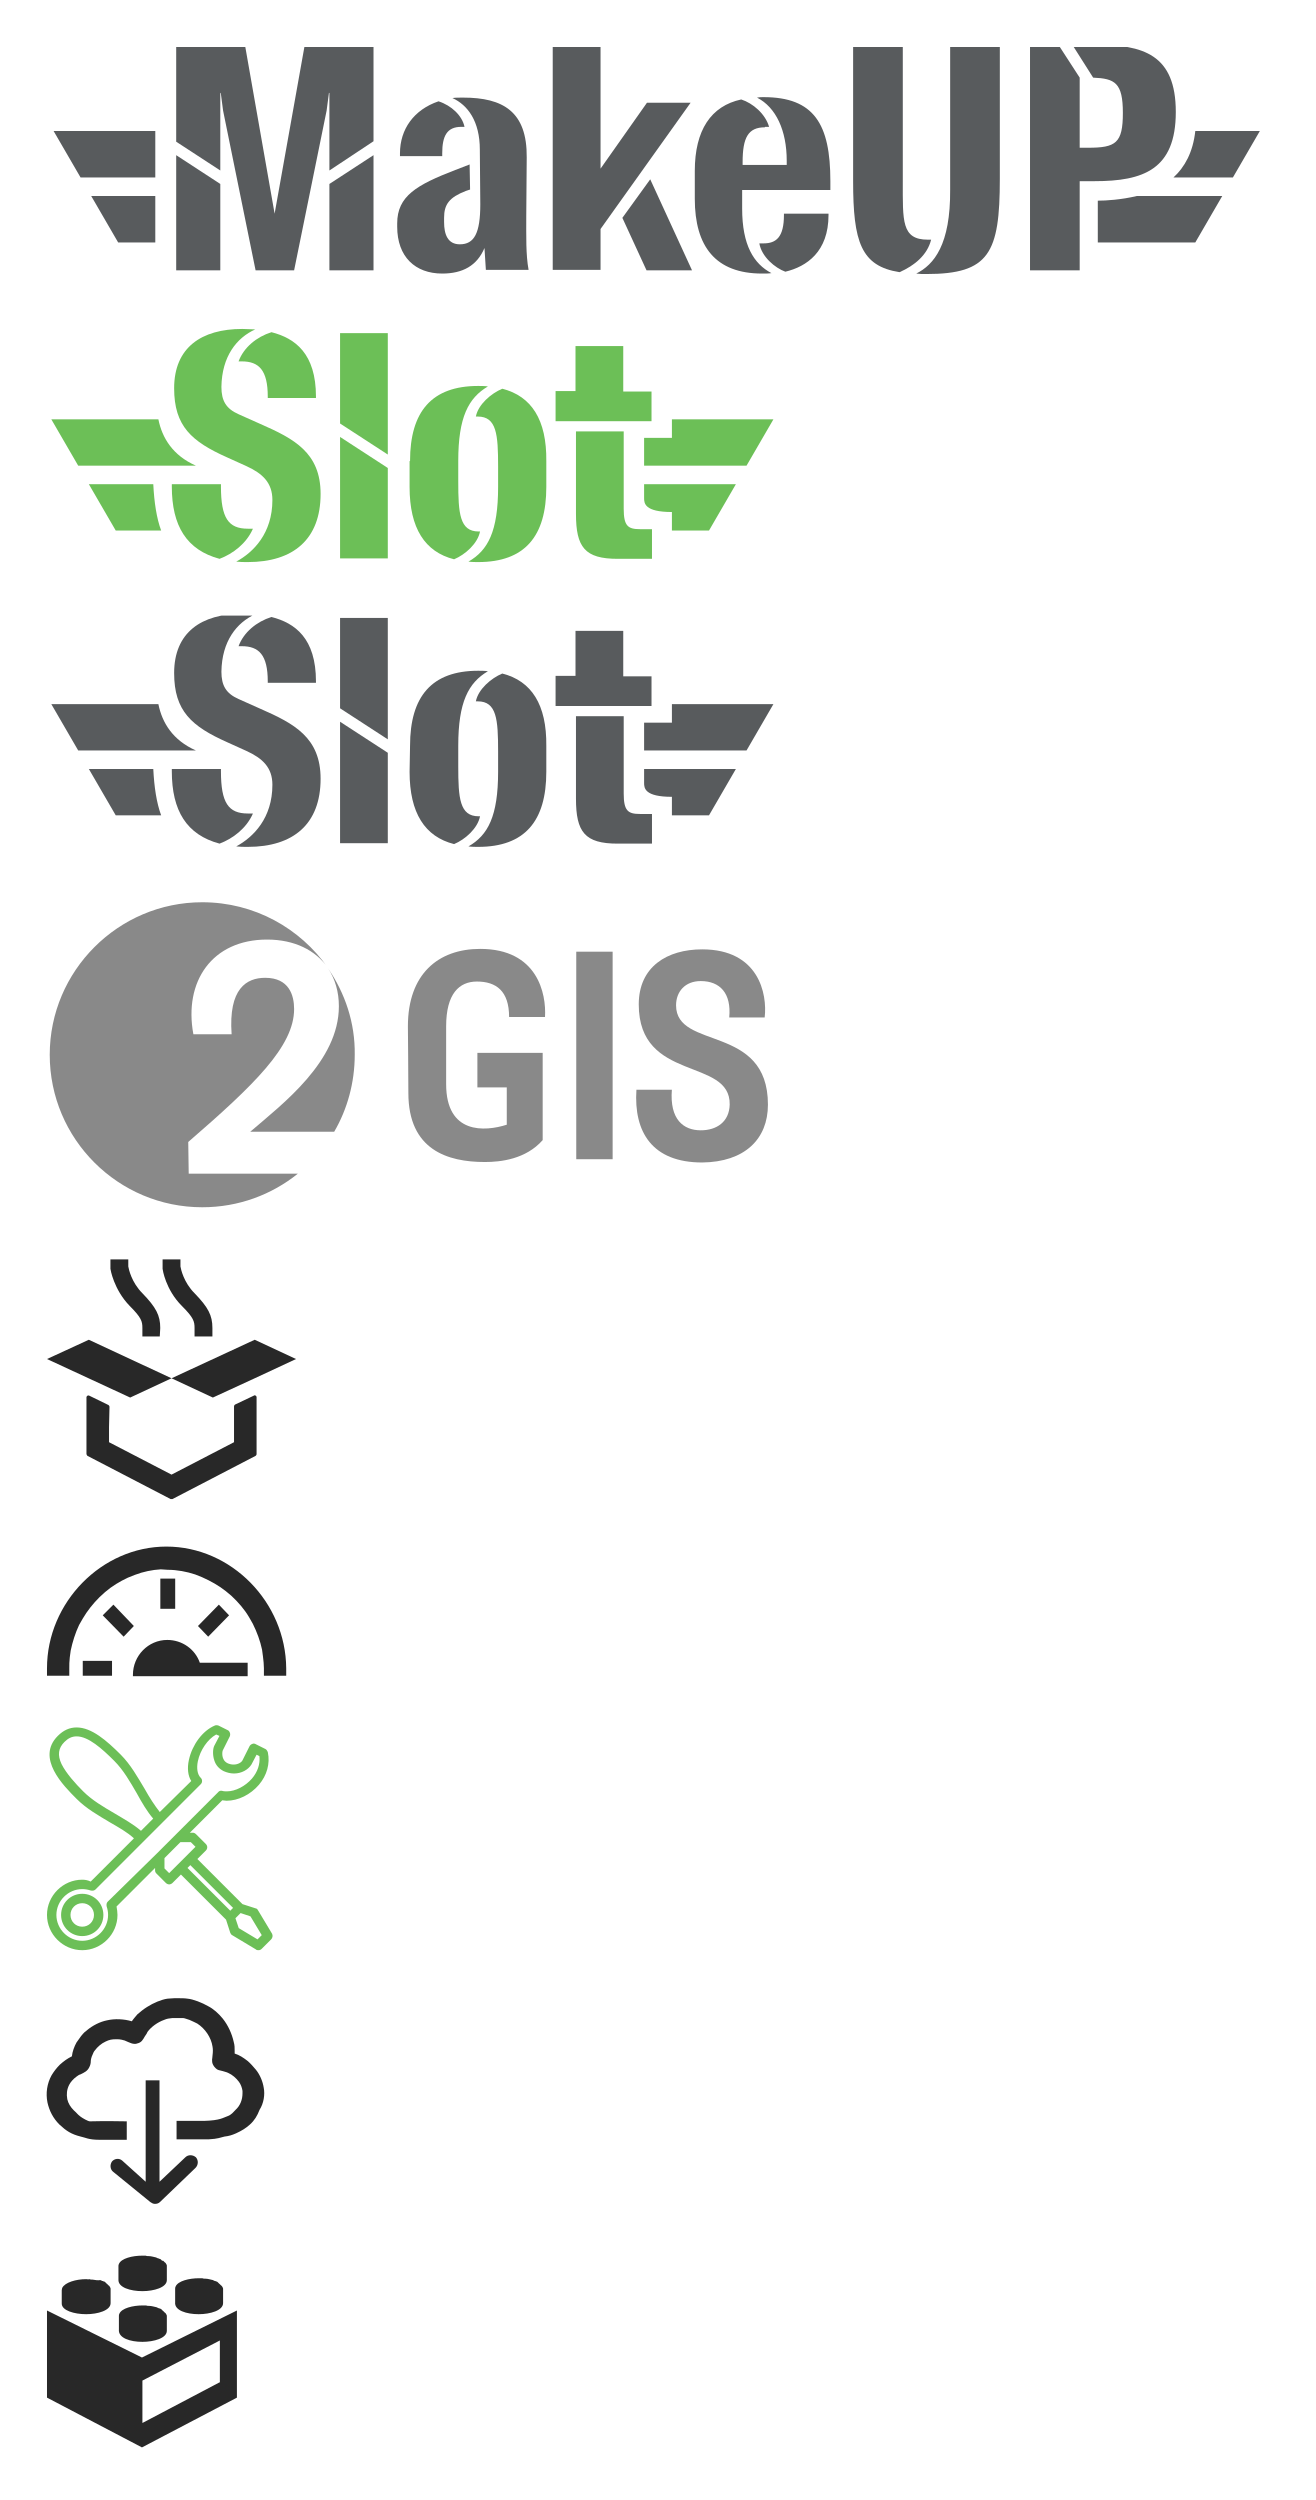
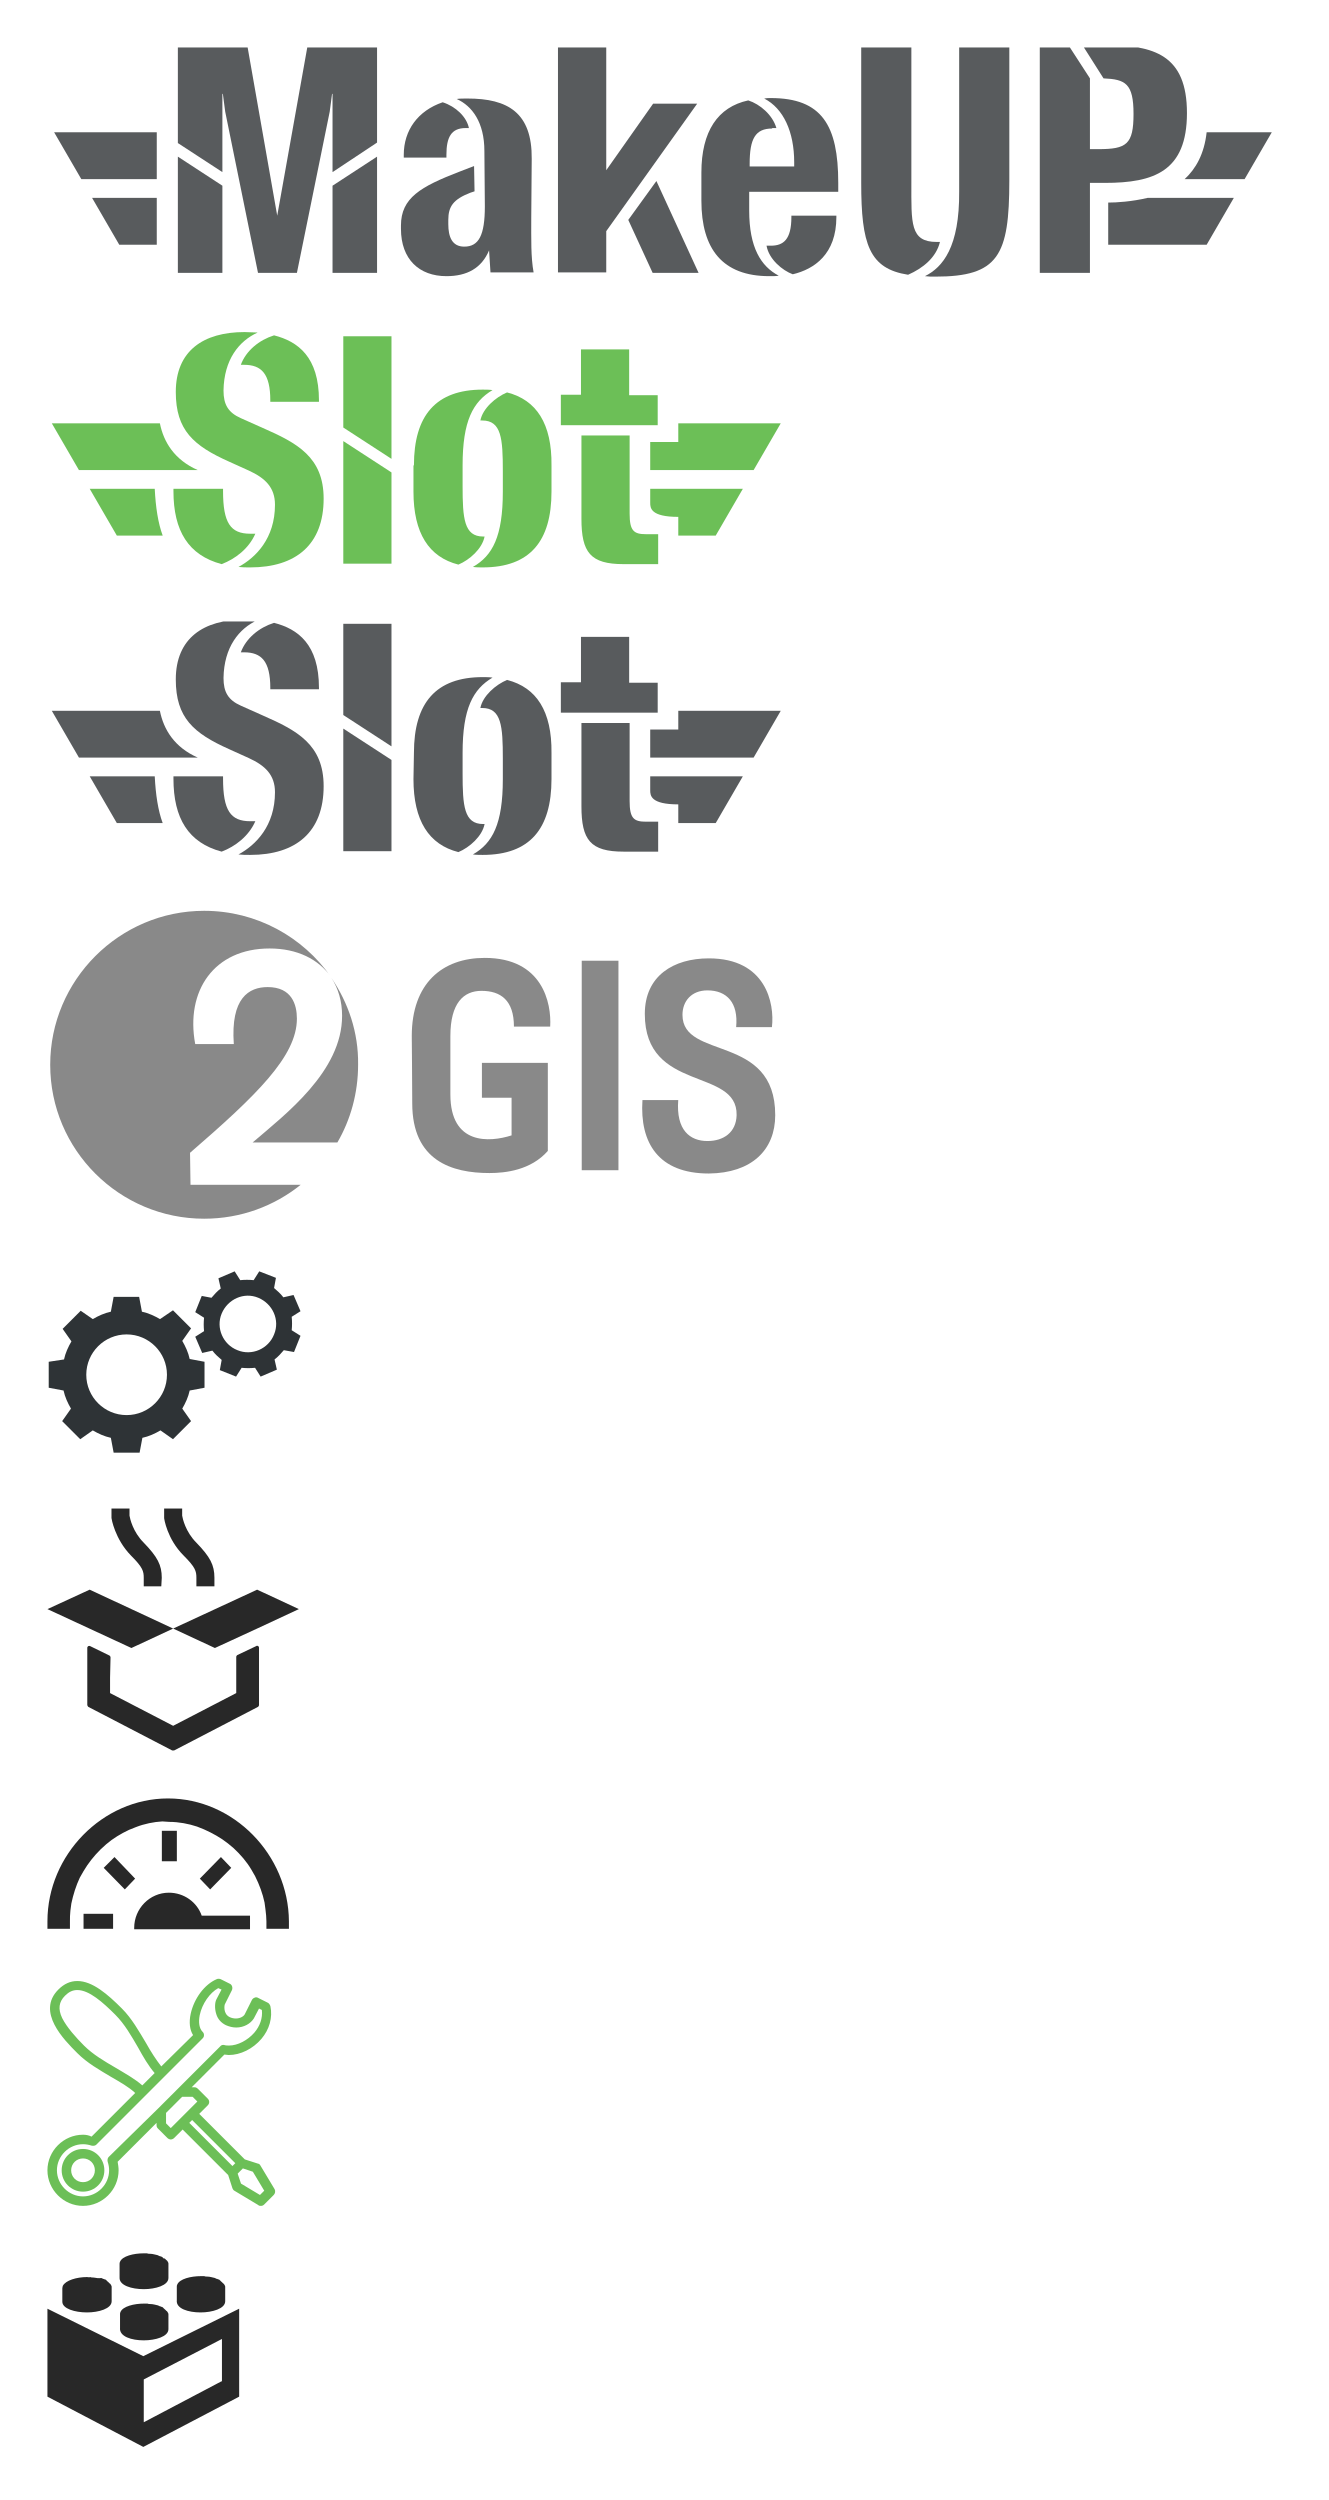
- <svg xmlns="http://www.w3.org/2000/svg" height="532" viewBox="0 0 280 532" width="280">
+ <svg xmlns="http://www.w3.org/2000/svg" height="527" viewBox="0 0 280 527" width="280">
  <svg height="49.4" viewBox="-167 397 260 50" width="259.7" x="10" y="10">
    <path fill="#585B5D" d="M-153.1,439.1h8v-10h-13.8L-153.1,439.1z M-161.2,425.1h16.1v-10H-167L-161.2,425.1z M57.9,430.1v9h21 l5.8-10H66.3C62.9,429.9,59.7,430.1,57.9,430.1z M78.9,415.1c-0.5,4.6-2.3,7.8-4.7,10H87l5.8-10H78.9z" />
    <g fill="#585B5D">
      <path d="M-107.6,423.6v-16.7h-0.1l-0.5,3.8l-7,34.4h-8.3l-7-34.4l-0.5-3.8h-0.1v16.7l-9.5-6.2v-20.9h14.8l6.4,36.4 l6.5-36.4h14.8v20.8L-107.6,423.6z M-131.1,445.1h-9.5v-24.8l9.5,6.2V445.1z" />
      <path d="M-98.1,445.1h-9.5v-18.6l9.5-6.2V445.1z" />
      <path d="M-75.2,419.1c0-6.1-2.6-9.6-5.9-11.1c0.5-0.1,1.5-0.1,2.3-0.1c8.6,0,13.8,3,13.7,12.9l-0.1,12.5 c0,4.6-0.1,8.4,0.5,11.7h-9.2l-0.3-4.7c-1.6,3.8-4.7,5.5-9.1,5.5c-5.8,0-9.7-3.6-9.7-10.1V435c0-5.9,4.2-8.3,12.5-11.5l3.1-1.2 l0.1,5.4l-0.9,0.3c-3.6,1.4-4.7,2.9-4.7,5.8v0.9c0,2.7,0.8,4.8,3.4,4.8c3.1,0,4.4-2.4,4.4-8.6L-75.2,419.1z" />
      <path d="M-79.2,414.2c-3.1,0-4.1,2-4.1,5.7v0.6h-9.1v-0.6c0-5.2,3-9.4,8.3-11.2c2.8,0.9,5.1,3.1,5.6,5.5H-79.2z" />
      <path d="M-38.5,425.5l9,19.6h-9.8l-5.2-11.3L-38.5,425.5z" />
      <path d="M-49.2,436.2v8.8h-10.3v-48.5h10.3v26.7l10-14.2h9.4L-49.2,436.2z" />
      <path d="M-13.8,414.3c-3.6,0-4.8,2.2-4.8,7.5v0.6h9.5v-0.9c0-6.5-2.3-11.5-6.4-13.6c0.5-0.1,0.9-0.1,1.4-0.1 c10.9,0,14.4,5.8,14.4,18.1v1.9h-19v4c0,7.9,2.5,11.9,6.3,13.9c-0.5,0.1-1.2,0.1-2,0.1c-10,0-14.5-5.8-14.5-16.1v-6 c0-8.8,3.5-14,10-15.4c2.5,0.8,5.2,3.1,6,5.9h-0.9V414.3z M-0.1,433.2v-0.3h-9.6v0.3c0,4.8-1.7,6.1-4.4,6.1H-15 c0.5,2.9,3.4,5.3,5.6,6.1C-4.8,444.3-0.1,441.1-0.1,433.2z" />
      <path d="M5.2,425.9v-29.4h10.7v29.4c0,8.6-0.3,12.6,5.4,12.6H22c-0.8,3.3-3.6,5.6-6.8,7 C6.9,444.2,5.2,439,5.2,425.9z" />
      <path d="M26.1,427.7v-31.2h10.7v28.9c0,16-2.3,20.5-15.8,20.5c-0.8,0-1.5,0-2.2-0.1 C22.6,443.9,26.2,439.6,26.1,427.7z" />
      <path d="M52.4,396.5h4.8c10.5,0,17.5,2.1,17.5,14.5c0,12.4-7,14.9-17.5,14.9H54v19.2H43.3v-48.6h6.1l4.6,7.1v15.1 h1.8c6,0,7.5-1,7.5-7.5s-1.7-7.4-6.4-7.6L52.4,396.5z" />
    </g>
  </svg>
  <svg height="50.3" viewBox="0 0 156 51" width="155.7" x="10" y="70">
    <path fill="#6CBF57" d="M8.1,33.5l5.8,10h9.8c-1-2.7-1.5-6.1-1.7-10H8.1z M23.1,19.5H0l5.8,10h25.4C26.2,27.3,23.9,23.5,23.1,19.5 z M127.9,36.5c0,1.1,0.1,3,6,3c0,2.3,0,4,0,4h8l5.8-10h-19.8V36.5z M133.9,19.5v4h-6c0,0,0,2.9,0,6h22.1l5.8-10H133.9z" />
    <path fill="#6CBF57" d="M1.9,40.5" />
    <path fill="#6CBF57" d="M62.3,20.4V0.9h10.3v26.2L62.3,20.4z M77.4,28.5c0-10.7,4.7-16.2,14.7-16.2c0.5,0,1.4,0,2.1,0.1 c-4.2,2.5-6.4,6.6-6.4,16.1v4.4c0,6.9,0.3,10.8,4.4,10.8h0.3c-0.5,2.6-3.2,5-5.6,6c-6.3-1.6-9.6-6.7-9.6-15.6V28.5z M108.8,19.8 v-6.4h4.3V3.7h10.3v9.8h6.1v6.4H108.8z M123.5,38.8c0,3.7,0.9,4.4,3.5,4.4h2.6v6.4h-7.4c-7.1,0-9-2.5-9-9.7V22.1h10.3V38.8z M47.5,0.7c5.1,1.3,9.6,4.6,9.6,13.9v0.3H46.7v-0.3c0-5.7-1.9-7.6-5.6-7.6h-0.7C41.5,4,44.3,1.7,47.5,0.7z" />
    <path fill="#6CBF57" d="M62.3 49.5L72.6 49.5 72.6 30 62.3 23.3z" />
    <path fill="#6CBF57" d="M36.3,49.6c2.9-1.1,5.8-3.3,7.2-6.5h-1.1c-4.2,0-5.8-2.3-5.8-9.1v-0.5H26V34C26,42.5,29.2,47.7,36.3,49.6z" />
    <path fill="#6CBF57" d="M58.1,35.6c0-8.9-5.7-11.9-13-15.1l-4.7-2.1c-2.7-1.2-3.7-2.9-3.7-5.9C36.8,5.9,40,1.9,44,0.1 C43.1,0.1,42.2,0,41.2,0c-8.8,0-14.7,4-14.7,12.8c0,8.2,3.8,11.5,11.4,14.9l4.2,1.9c3.5,1.6,5.6,3.6,5.6,7.3 c0,7.2-4.1,11.3-7.8,13.3c0.9,0.1,1.5,0.1,2.5,0.1C52.2,50.3,58.1,45.4,58.1,35.6z" />
    <path fill="#6CBF57" d="M97.3,12.9c-2.4,1-5.2,3.4-5.7,6H92c4.1,0,4.4,3.9,4.4,10.8v4.4c0,9.6-2.2,13.7-6.4,16.1 c0.7,0.1,1.6,0.1,2.1,0.1c10.1,0,14.7-5.6,14.7-16.2v-5.6C106.9,19.6,103.6,14.5,97.3,12.9z" />
  </svg>
  <svg height="50.3" viewBox="-219 396 156 51" width="155.7" x="10" y="131">
    <path fill="#585B5D" d="M-210.9,429.1l5.8,10h9.8c-1-2.7-1.5-6.1-1.7-10H-210.9z M-195.9,415.1H-219l5.8,10h25.4 C-192.8,422.9-195.1,419.1-195.9,415.1z M-91.1,432.1c0,1.1,0.1,3,6,3c0,2.3,0,4,0,4h8l5.8-10h-19.8 C-91.1,429.1-91.1,432.1-91.1,432.1z M-85.1,415.1v4h-6c0,0,0,2.9,0,6H-69l5.8-10H-85.1z" />
    <path fill="#585B5D" d="M-217.1,436.1" />
    <path fill="#585B5D" d="M-156.7,416v-19.5h10.3v26.2L-156.7,416z M-141.6,424.1c0-10.7,4.7-16.2,14.7-16.2c0.5,0,1.4,0,2.1,0.1 c-4.2,2.5-6.4,6.6-6.4,16.1v4.4c0,6.9,0.3,10.8,4.4,10.8h0.3c-0.5,2.6-3.2,5-5.6,6c-6.3-1.6-9.6-6.7-9.6-15.6L-141.6,424.1 L-141.6,424.1z M-110.2,415.4V409h4.3v-9.7h10.3v9.8h6.1v6.4h-20.7V415.4z M-95.5,434.4c0,3.7,0.9,4.4,3.5,4.4h2.6v6.4h-7.4 c-7.1,0-9-2.5-9-9.7v-17.8h10.3C-95.5,417.7-95.5,434.4-95.5,434.4z M-171.5,396.3c5.1,1.3,9.6,4.6,9.6,13.9v0.3h-10.4v-0.3 c0-5.7-1.9-7.6-5.6-7.6h-0.7C-177.5,399.6-174.7,397.3-171.5,396.3z" />
    <path fill="#585B5D" d="M-156.7 445.1L-146.4 445.1 -146.4 425.6 -156.7 418.9z" />
    <path fill="#585B5D" d="M-182.7,445.2c2.9-1.1,5.8-3.3,7.2-6.5h-1.1c-4.2,0-5.8-2.3-5.8-9.1v-0.5H-193v0.5 C-193,438.1-189.8,443.3-182.7,445.2z" />
    <path fill="#585B5D" d="M-160.9,431.2c0-8.9-5.7-11.9-13-15.1l-4.7-2.1c-2.7-1.2-3.7-2.9-3.7-5.9c0.1-6.6,3.3-10.6,7.3-12.4 c-0.9,0-1.8-0.1-2.8-0.1c-8.8,0-14.7,4-14.7,12.8c0,8.2,3.8,11.5,11.4,14.9l4.2,1.9c3.5,1.6,5.6,3.6,5.6,7.3 c0,7.2-4.1,11.3-7.8,13.3c0.9,0.1,1.5,0.1,2.5,0.1C-166.8,445.9-160.9,441-160.9,431.2z" />
    <path fill="#585B5D" d="M-121.7,408.5c-2.4,1-5.2,3.4-5.7,6h0.4c4.1,0,4.4,3.9,4.4,10.8v4.4c0,9.6-2.2,13.7-6.4,16.1 c0.7,0.1,1.6,0.1,2.1,0.1c10.1,0,14.7-5.6,14.7-16.2v-5.6C-112.1,415.2-115.4,410.1-121.7,408.5z" />
  </svg>
  <svg height="65.5" viewBox="0 0 154 66" width="154" x="10" y="192">
    <path fill="#898989" d="M98.5,24.6h7.7c0.3-5-1.6-14.6-13.9-14.6c-9,0-15.5,5.4-15.5,16.6c0,1.5,0.1,9.4,0.1,14.3 c0,12.2,8.4,14.8,16.4,14.8c3.4,0,8.8-0.6,12.4-4.7V32.3H91.7v7.4H98v8C93.3,49.2,85,49.8,85,39c0-5.7,0-6.8,0-12.4 c0-7,2.8-9.6,6.6-9.6C95.7,17,98.5,19,98.5,24.6z" />
    <path fill="#898989" d="M120.7,55.1h-7.8V10.6h7.8V55.1z M120.7,55.1h-7.8V10.6h7.8V55.1z" />
    <path fill="#898989" d="M154,43.4c0-17.4-19.7-11.6-19.7-21.3c0-2.9,1.9-5.2,5.3-5.2c4.1,0,6.6,2.6,6.1,7.8h7.6 c0.6-5.1-1.3-14.6-13.4-14.6c-7.5,0-13.6,3.7-13.6,11.8c0,16.8,19.7,11.3,19.5,21.5c-0.1,3.7-2.8,5.5-6.2,5.5 c-3.7,0-6.7-2.3-6.2-8.7h-7.6c-0.6,9.1,3.4,15.6,14.1,15.6C149,55.7,154,50.8,154,43.4z" />
    <path fill="#898989" d="M59.7,14.2c1.5,2.3,2.3,5,2.3,8.1c0,11.8-12,20.9-19,26.9h18c2.8-4.8,4.4-10.5,4.4-16.5 C65.5,25.8,63.3,19.5,59.7,14.2z M29.7,51.4c14.1-12.2,22.7-20.5,22.7-28.5c0-3-1.1-6.7-6.2-6.7c-4,0-7.9,2.3-7.2,12.1h-8.2 C28.7,17,34.8,8,46.6,8c5.9,0,10.4,2.3,13,6C53.7,5.6,43.9,0,32.7,0C14.7,0,0,14.7,0,32.7c0,18.1,14.7,32.7,32.7,32.7 c7.8,0,14.9-2.7,20.5-7.2H29.8L29.7,51.4z" />
  </svg>
-   <svg height="51" viewBox="0 0 53 51" width="53" x="10" y="268">
+   <svg height="39.1" viewBox="0 0 55 40" width="54.3" x="10" y="268">
+     <path fill="#2E3336" d="M33.6,25.1v-5.6l-3.2-0.6c-0.3-1.4-0.9-2.7-1.6-3.9l1.9-2.7l-3.9-3.9L24,10.3c-1.2-0.7-2.5-1.3-3.9-1.6 l-0.6-3.2H14l-0.6,3.2c-1.4,0.3-2.7,0.9-3.9,1.6L6.9,8.5l-3.9,3.9l1.9,2.7c-0.7,1.2-1.3,2.5-1.6,3.9L0,19.5v5.6l3.2,0.6 c0.3,1.4,0.9,2.7,1.6,3.9l-1.9,2.7l3.9,3.9l2.7-1.9c1.2,0.7,2.5,1.3,3.9,1.6l0.6,3.2h5.6l0.6-3.2c1.4-0.3,2.7-0.9,3.9-1.6l2.7,1.9 l3.9-3.9l-1.9-2.7c0.7-1.2,1.3-2.5,1.6-3.9L33.6,25.1z M16.8,31c-4.8,0-8.7-3.9-8.7-8.7c0-4.8,3.9-8.7,8.7-8.7s8.7,3.9,8.7,8.7 C25.5,27.1,21.6,31,16.8,31z" />
+     <path fill="#2E3336" d="M52.4,12.7c0.1-1,0.1-1.9,0-2.9l1.9-1.2l-1.5-3.5l-2.2,0.5c-0.6-0.8-1.3-1.4-2-2l0.4-2.2L45.4,0l-1.2,1.9 c-1-0.1-1.9-0.1-2.9,0l-1.2-1.9l-3.5,1.5l0.5,2.2c-0.8,0.6-1.4,1.3-2,2L33,5.3l-1.4,3.5l1.9,1.2c-0.1,1-0.1,1.9,0,2.9l-1.9,1.2 l1.5,3.5l2.2-0.5c0.6,0.8,1.3,1.4,2,2l-0.4,2.2l3.5,1.4l1.2-1.9c1,0.1,1.9,0.1,2.9,0l1.2,1.9l3.5-1.5L48.7,19c0.8-0.6,1.4-1.3,2-2 l2.2,0.4l1.4-3.5L52.4,12.7z M48.6,13.6c-1.2,3.1-4.8,4.7-7.9,3.4c-3.1-1.2-4.7-4.8-3.4-7.9s4.8-4.7,7.9-3.4S49.9,10.5,48.6,13.6z" />
+   </svg>
+   <svg height="51" viewBox="0 0 53 51" width="53" x="10" y="318">
    <path fill="#282828" d="M44.2,25.3l8.8-4.1l-8.8-4.1l-17.7,8.2l8.8,4.1L44.2,25.3z M26.5,25.3l-8.8-4.1l-8.8-4.1L0,21.2l17.7,8.2 L26.5,25.3z M44,29l-4,1.9c-0.1,0.1-0.2,0.2-0.2,0.4l0,7.6l-13.3,6.9l-13.3-6.9v-3.2l0.1-4.3c0-0.2-0.1-0.3-0.2-0.4L9,29 c-0.1-0.1-0.3,0-0.4,0c-0.1,0.1-0.2,0.2-0.2,0.3v12.1c0,0.1,0.1,0.3,0.2,0.4L26.3,51c0.1,0,0.1,0,0.2,0c0.1,0,0.1,0,0.2,0 l17.7-9.2c0.1-0.1,0.2-0.2,0.2-0.4V29.3c0-0.1-0.1-0.3-0.2-0.3C44.3,28.9,44.1,28.9,44,29z M17.6,9.9c2.5,2.5,2.7,3.3,2.7,4.7 l0,1.8l3.7,0l0.1-1.8c0-2.7-0.9-4.4-3.8-7.4c-2.3-2.3-2.9-5.1-3-5.7l0-1.5l-3.8,0l0,1.7l0,0.3C13.5,2.1,14.2,6.4,17.6,9.9z M28.7,9.9c2.5,2.5,2.7,3.3,2.7,4.7l0,1.8l3.8,0l0-1.8c0-2.7-0.9-4.4-3.8-7.4c-2.3-2.3-2.9-5.1-3-5.7l0-1.5l-3.8,0l0,1.7l0,0.3 C24.6,2.1,25.2,6.4,28.7,9.9z" />
  </svg>
-   <svg height="27.9" viewBox="0 0 52 28" width="51.4" x="10" y="329">
+   <svg height="27.9" viewBox="0 0 52 28" width="51.4" x="10" y="379">
    <path fill="#282828" d="M27.6,6.9h-3.2v6.5h3.2V6.9z M7.7,27.8H14v-3.2H7.7V27.8z M25.7,0C11.8,0,0,12,0,26.2v1.6h4.8v-1.6 c0-0.7,0-1.5,0.1-2.3l0.2-1.5c0.4-1.9,1-3.8,1.8-5.5l0.8-1.4c1-1.7,2.2-3.2,3.6-4.6l1.2-1.1c1.5-1.3,3.2-2.3,4.9-3.1l1.5-0.6 c1.8-0.7,3.8-1.1,5.6-1.2L26,5c2,0,4.1,0.4,5.9,1l1.5,0.6c1.8,0.8,3.6,1.8,5.1,3l1.2,1c1.5,1.4,2.8,2.9,3.8,4.6l0.8,1.4 c0.9,1.8,1.6,3.7,2,5.6l0.2,1.5c0.1,0.8,0.2,1.7,0.2,2.5v1.6h4.8v-1.6C51.4,12,39.7,0,25.7,0z M14.3,12.5L12,14.8l4.5,4.6l2.2-2.3 L14.3,12.5z M39.2,14.8L37,12.5l-4.5,4.6l2.2,2.3L39.2,14.8z M25.9,20.1c-4.1,0-7.4,3.4-7.4,7.5c0,0.1,0,0.2,0,0.3h14.7 c0,0,0,0,0,0h10V25H32.9C31.9,22.1,29.1,20.1,25.9,20.1z" />
  </svg>
-   <svg height="48" viewBox="0 0 48 48" width="48" x="10" y="367">
+   <svg height="48" viewBox="0 0 48 48" width="48" x="10" y="417">
    <g fill="#6CBF57">
      <path d="M47.9,44.5l-3-5c-0.1-0.2-0.3-0.4-0.5-0.4l-2.8-0.9l-9.6-9.6l1.8-1.8c0.4-0.4,0.4-1,0-1.4l-2-2 C31.5,23.1,31.3,23,31,23h-0.6l6.9-6.9c0.3,0,0.6,0.1,0.9,0.1h0c2.5,0,5.1-1.3,6.9-3.4c1.7-2,2.4-4.5,1.9-6.9 c-0.1-0.3-0.3-0.6-0.5-0.7l-2-1C44.2,4,43.9,4,43.7,4.1c-0.3,0.1-0.5,0.3-0.6,0.5c0,0-1.1,2.2-1.5,3c-0.2,0.4-0.9,0.9-1.9,0.9 c-0.4,0-0.9-0.1-1.3-0.3c-1.4-0.7-1.1-2.5-1-2.7l1.5-3c0.2-0.5,0-1.1-0.4-1.3l-2-1c-0.3-0.1-0.6-0.1-0.8,0 c-2.6,1.1-4.8,4.1-5.5,7.3c-0.4,1.8-0.2,3.4,0.5,4.5L24,18.6c-1.1-1.4-2.2-3.1-3.2-4.9c-1.5-2.5-3-5.2-5.1-7.3 c-3-3-6.2-5.8-9.4-5.8c-1.5,0-2.8,0.6-4,1.8c-4.7,4.7,1.2,10.6,4,13.4c2.1,2.1,4.6,3.5,7.1,5c1.9,1.1,3.7,2.1,5.1,3.4l-9.2,9.2 C8.7,33.1,8.1,33,7.5,33C3.4,33,0,36.4,0,40.5S3.4,48,7.5,48s7.5-3.4,7.5-7.5c0-0.6-0.1-1.2-0.2-1.8l8.2-8.2V31 c0,0.3,0.1,0.5,0.3,0.7l2,2c0.2,0.2,0.5,0.3,0.7,0.3s0.5-0.1,0.7-0.3l1.8-1.8l9.6,9.6l0.9,2.8c0.1,0.2,0.2,0.4,0.4,0.5l5,3 C44.6,48,44.8,48,45,48c0.3,0,0.5-0.1,0.7-0.3l2-2C48,45.4,48.1,44.9,47.9,44.5z M14.4,18.9c-2.4-1.4-4.8-2.8-6.7-4.7 c-1.6-1.6-3.6-3.8-4.6-5.8C2.2,6.5,2.4,5,3.7,3.7c0.8-0.8,1.6-1.2,2.6-1.2c2.5,0,5.4,2.6,8,5.2c2,2,3.4,4.5,4.8,6.9 c1.1,2,2.2,3.9,3.5,5.4L20,22.6C18.4,21.2,16.4,20.1,14.4,18.9z M12.7,38.7c0.2,0.6,0.3,1.2,0.3,1.8c0,3-2.5,5.5-5.5,5.5 S2,43.5,2,40.5S4.5,35,7.5,35c0.6,0,1.2,0.1,1.8,0.3c0.4,0.1,0.8,0,1-0.2l10.4-10.4l4-4l8-8c0.2-0.2,0.3-0.4,0.3-0.7 s-0.1-0.5-0.3-0.7c-0.7-0.7-0.9-2-0.6-3.5c0.5-2.4,2.1-4.7,3.9-5.7l0.7,0.3l-1.1,2.1c-0.3,0.6-0.4,1.9,0,3.1c0.3,1,1,1.8,2,2.3 c0.7,0.3,1.4,0.5,2.2,0.5c1.6,0,3-0.8,3.7-1.9c0.3-0.5,0.7-1.4,1.1-2.1l0.6,0.3c0.2,1.7-0.4,3.4-1.6,4.8c-1.4,1.6-3.5,2.7-5.3,2.7 h0c-0.3,0-0.7,0-1-0.1c-0.3-0.1-0.7,0-0.9,0.3l-9,9l-4,4L12.9,37.7C12.7,37.9,12.6,38.3,12.7,38.7z M27.8,29.8L26,31.6l-1-1v-2.2 l3.4-3.4h2.2l1,1l-1.8,1.8L27.8,29.8z M39,39.6l-9.1-9.1l0.6-0.6l9.1,9.1L39,39.6z M44.8,45.7l-4-2.4l-0.7-2.1l1.1-1.1l2.1,0.7 l2.4,4L44.8,45.7z" />
      <path d="M7.5,36C5,36,3,38,3,40.5S5,45,7.5,45s4.5-2,4.5-4.5S10,36,7.5,36z M7.5,43C6.1,43,5,41.9,5,40.5 S6.1,38,7.5,38s2.5,1.1,2.5,2.5S8.9,43,7.5,43z" />
    </g>
  </svg>
-   <svg height="44.6" viewBox="0 0 48 45" width="47.1" x="10" y="425">
-     <path fill="#282828" d="M47,19.4c-0.2-1.3-0.8-2.8-1.7-3.9c-0.5-0.6-1.2-1.4-1.8-1.9c-0.9-0.7-1.8-1.3-2.8-1.6c0-0.1,0-0.3,0-0.5 c0-0.8,0-1.3-0.2-2c-0.4-1.8-1.2-3.6-2.4-5.1c-0.9-1.1-2-2.1-3.2-2.7c-1.2-0.7-3.2-1.5-4.4-1.6C29.9,0,29.1,0,28.7,0 c-0.3,0-0.7,0-1.1,0c-0.5,0-1.1,0.1-1.5,0.1c-1.3,0.2-3,0.9-4.4,1.8c-0.8,0.5-1.4,1-2.1,1.6C19.2,4,18.8,4.4,18.4,5 c-1.7-0.5-3.7-0.6-5.4-0.2C11.5,5.1,9.9,5.9,8.6,7C8.5,7.1,8.5,7.1,8.5,7.1C8.1,7.3,7.4,8.2,7.4,8.2c-0.3,0.4-0.7,1-1,1.4 c-0.5,0.9-0.9,2-1,3c-1,0.5-1.7,1-2.6,1.8c-0.8,0.8-1.3,1.5-1.8,2.3c-1,1.8-1.3,3.9-0.9,5.9c0.4,1.8,1.2,3.4,2.6,4.8 c1.5,1.4,2.6,2.1,4.6,2.6c1,0.2,1.7,0.7,4,0.7h6v-4c0,0-5.1-0.1-8,0c-0.4,0-1.6-0.7-2-1c-0.9-0.7-0.6-0.6-1.5-1.4 c-0.7-0.7-1.2-1.5-1.4-2.4c-0.2-1.1-0.1-2.1,0.4-3.1c0.3-0.6,0.9-1.3,1.6-1.8c0.3-0.2,0.5-0.4,0.9-0.5c0.8-0.4,1.5-0.7,1.9-1.6 c0.2-0.4,0.3-0.8,0.3-1.3c0-0.2,0.1-0.8,0.4-1.4c0.1-0.3,0.3-0.7,0.5-0.9c0.5-0.7,1.4-1.5,2.3-1.9c0.8-0.4,1.4-0.5,2.2-0.5l0.2,0 c0.4,0,0.7,0,1.1,0.1c0.5,0.1,0.8,0.2,1.4,0.5c0.5,0.2,0.9,0.4,1.4,0.4c0.2,0,0.4,0,0.6-0.1c0.9-0.2,1.2-0.8,1.6-1.5 c0.4-0.6,0.5-0.7,0.6-1c0.8-1.1,2.2-2.1,3.6-2.6c0.7-0.3,1-0.3,1.8-0.4l0.5,0c0.1,0,0.2,0,0.3,0c0.6,0,1.5,0,1.5,0 c0.3,0,0.7,0.2,1.4,0.4c0.7,0.3,1.3,0.6,1.7,0.8c1.7,1.1,3,3,3.3,5c0.1,0.6,0.1,1.1,0,1.9c0,0.3-0.1,0.8-0.1,0.9 c0,0.4,0,0.7,0.2,1.1c0.2,0.4,0.4,0.6,0.6,0.8c0.4,0.4,0.7,0.4,1.5,0.6c0.6,0.2,0.8,0.2,1.2,0.4c0.9,0.4,1.7,1.1,2.3,1.9 c0.4,0.5,0.7,1.3,0.8,2c0,0.1,0,0.2,0,0.5c0,1.4-0.5,2.7-1.5,3.6c-0.5,0.5-0.9,1.1-1.8,1.4c-0.9,0.3-1.5,0.9-5,1c-0.4,0-2.2,0-4,0 h-2v4h2c2.6,0,4.6,0,5,0c2-0.1,2.5-0.4,3.4-0.6c0.9-0.1,1.6-0.3,2.5-0.7c1.3-0.6,2.1-1.1,3-1.9c1-0.9,1.6-1.9,2.1-3.2 C47,22.8,47.3,20.9,47,19.4z M30,34.5l-5.6,5.3v-22h-3v22l-5.1-4.6c-0.7-0.6-1.7-0.4-2.2,0.2c-0.5,0.7-0.4,1.7,0.2,2.2l8.1,6.6 c0.3,0.2,0.6,0.4,1,0.4c0.4,0,0.8-0.1,1.1-0.4l7.7-7.4c0.6-0.6,0.7-1.6,0.1-2.3C31.6,33.9,30.6,33.9,30,34.5z" />
-   </svg>
-   <svg height="41.4" viewBox="0 0 42 42" width="41.2" x="10" y="480">
+   <svg height="41.4" viewBox="0 0 42 42" width="41.2" x="10" y="475">
    <path fill="#282828" d="M8.5,12.6c2.5,0,5.3-0.8,5.3-2.4V7.4c0-0.1,0-0.2,0-0.3c0-0.2-0.1-0.3-0.2-0.5c-0.1-0.1-0.1-0.2-0.2-0.2 c-0.1-0.1-0.1-0.1-0.2-0.2c0,0,0,0-0.1-0.1c0,0-0.1-0.1-0.1-0.1c0,0-0.1,0-0.1-0.1c0,0-0.1,0-0.1-0.1c0,0-0.1,0-0.1-0.1 c0,0-0.1,0-0.1-0.1c0,0-0.1,0-0.2-0.1c0,0-0.1,0-0.1,0c-0.1,0-0.1-0.1-0.2-0.1c0,0,0,0-0.1,0c-0.1,0-0.1-0.1-0.2-0.1c0,0,0,0,0,0 c-0.1,0-0.2-0.1-0.2-0.1C11,5.3,10.5,5.2,9.9,5.1c-0.2,0-0.5,0-0.7-0.1c0,0,0,0,0,0C9,5.1,8.7,5,8.5,5h0C6.3,5,3.9,5.7,3.3,6.9 C3.3,7,3.2,7.2,3.2,7.4v2.9C3.2,11.8,5.9,12.6,8.5,12.6z M20.7,18.6c2.5,0,5.3-0.8,5.3-2.4v-2.9c0-0.1,0-0.2,0-0.3 c0-0.2-0.1-0.3-0.2-0.5c-0.1-0.1-0.1-0.2-0.2-0.2c-0.1-0.1-0.1-0.1-0.2-0.2c0,0,0,0-0.1-0.1c0,0-0.1-0.1-0.1-0.1 c0,0-0.1,0-0.1-0.1c0,0-0.1,0-0.1-0.1c0,0-0.1,0-0.1-0.1c0,0-0.1,0-0.1-0.1c0,0-0.1,0-0.2-0.1c0,0-0.1,0-0.1,0 c-0.1,0-0.1-0.1-0.2-0.1c0,0,0,0-0.1,0c-0.1,0-0.1-0.1-0.2-0.1c0,0,0,0,0,0c-0.1,0-0.2-0.1-0.2-0.1c-0.5-0.1-1.1-0.3-1.6-0.3 c-0.2,0-0.5,0-0.7-0.1c0,0,0,0,0,0c-0.2,0-0.5,0-0.7,0h0c-2.2,0-4.6,0.6-5.1,1.8c-0.1,0.2-0.1,0.3-0.1,0.5v2.9 C15.4,17.8,18.1,18.6,20.7,18.6z M32.9,12.6c2.5,0,5.3-0.8,5.3-2.4V7.4c0-0.1,0-0.2,0-0.3c0-0.2-0.1-0.3-0.2-0.5 c-0.1-0.1-0.1-0.2-0.2-0.2c-0.1-0.1-0.1-0.1-0.2-0.2c0,0,0,0-0.1-0.1c0,0-0.1-0.1-0.1-0.1c0,0-0.1,0-0.1-0.1c0,0-0.1,0-0.1-0.1 c0,0-0.1,0-0.1-0.1c0,0-0.1,0-0.1-0.1c0,0-0.1,0-0.2-0.1c0,0-0.1,0-0.1,0c-0.1,0-0.1-0.1-0.2-0.1c0,0,0,0-0.1,0 c-0.1,0-0.1-0.1-0.2-0.1c0,0,0,0,0,0c-0.1,0-0.2-0.1-0.2-0.1c-0.5-0.1-1.1-0.3-1.6-0.3c-0.2,0-0.5,0-0.7-0.1c0,0,0,0,0,0 c-0.2,0-0.5,0-0.7,0h0c-2.2,0-4.6,0.6-5.1,1.8c-0.1,0.2-0.1,0.3-0.1,0.5v2.9C27.6,11.8,30.3,12.6,32.9,12.6z M20.7,7.6 c2.5,0,5.3-0.8,5.3-2.4V2.4c0-0.1,0-0.2,0-0.3c0-0.2-0.1-0.3-0.2-0.5c-0.1-0.1-0.1-0.2-0.2-0.2c-0.1-0.1-0.1-0.1-0.2-0.2 c0,0,0,0-0.1-0.1c0,0-0.1-0.1-0.1-0.1C25.1,1,25,1,25,1c0,0-0.1,0-0.1-0.1c0,0-0.1,0-0.1-0.1c0,0-0.1,0-0.1-0.1c0,0-0.1,0-0.2-0.1 c0,0-0.1,0-0.1,0c-0.1,0-0.1-0.1-0.2-0.1c0,0,0,0-0.1,0c-0.1,0-0.1-0.1-0.2-0.1c0,0,0,0,0,0c-0.1,0-0.2-0.1-0.2-0.1 c-0.5-0.1-1.1-0.3-1.6-0.3c-0.2,0-0.5,0-0.7-0.1c0,0,0,0,0,0c-0.2,0-0.5,0-0.7,0h0c-2.2,0-4.6,0.6-5.1,1.8 c-0.1,0.2-0.1,0.3-0.1,0.5v2.9C15.4,6.8,18.1,7.6,20.7,7.6z M20.6,22L0,11.8v18.9l20.6,10.8l20.6-10.8V11.8L20.6,22z M37.4,27.4 l-16.7,8.8l0-9.2l16.8-8.7V27.4z" />
  </svg>
</svg>
